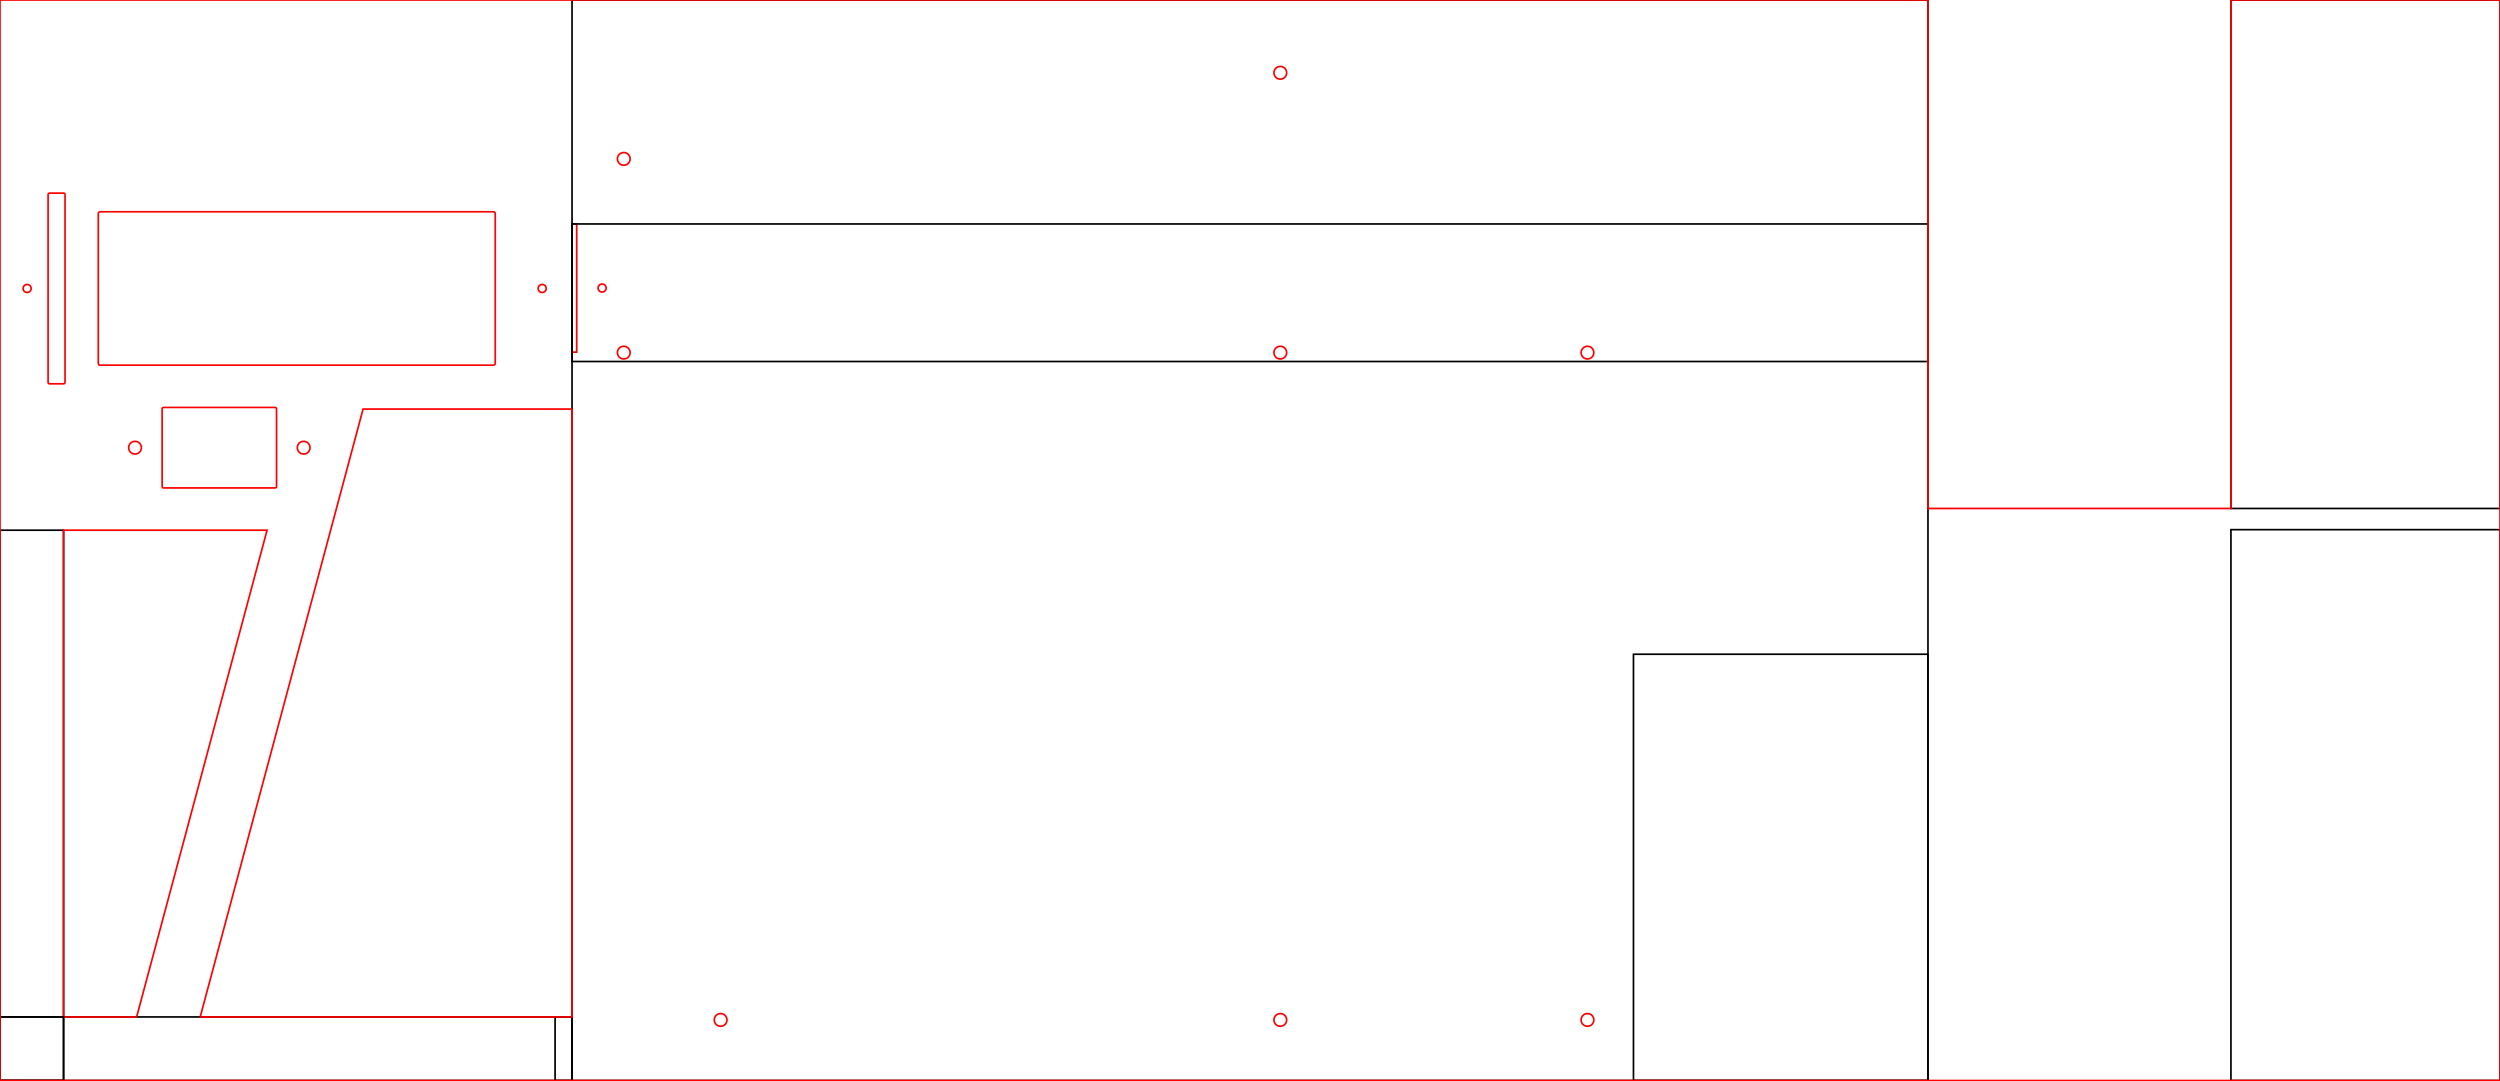
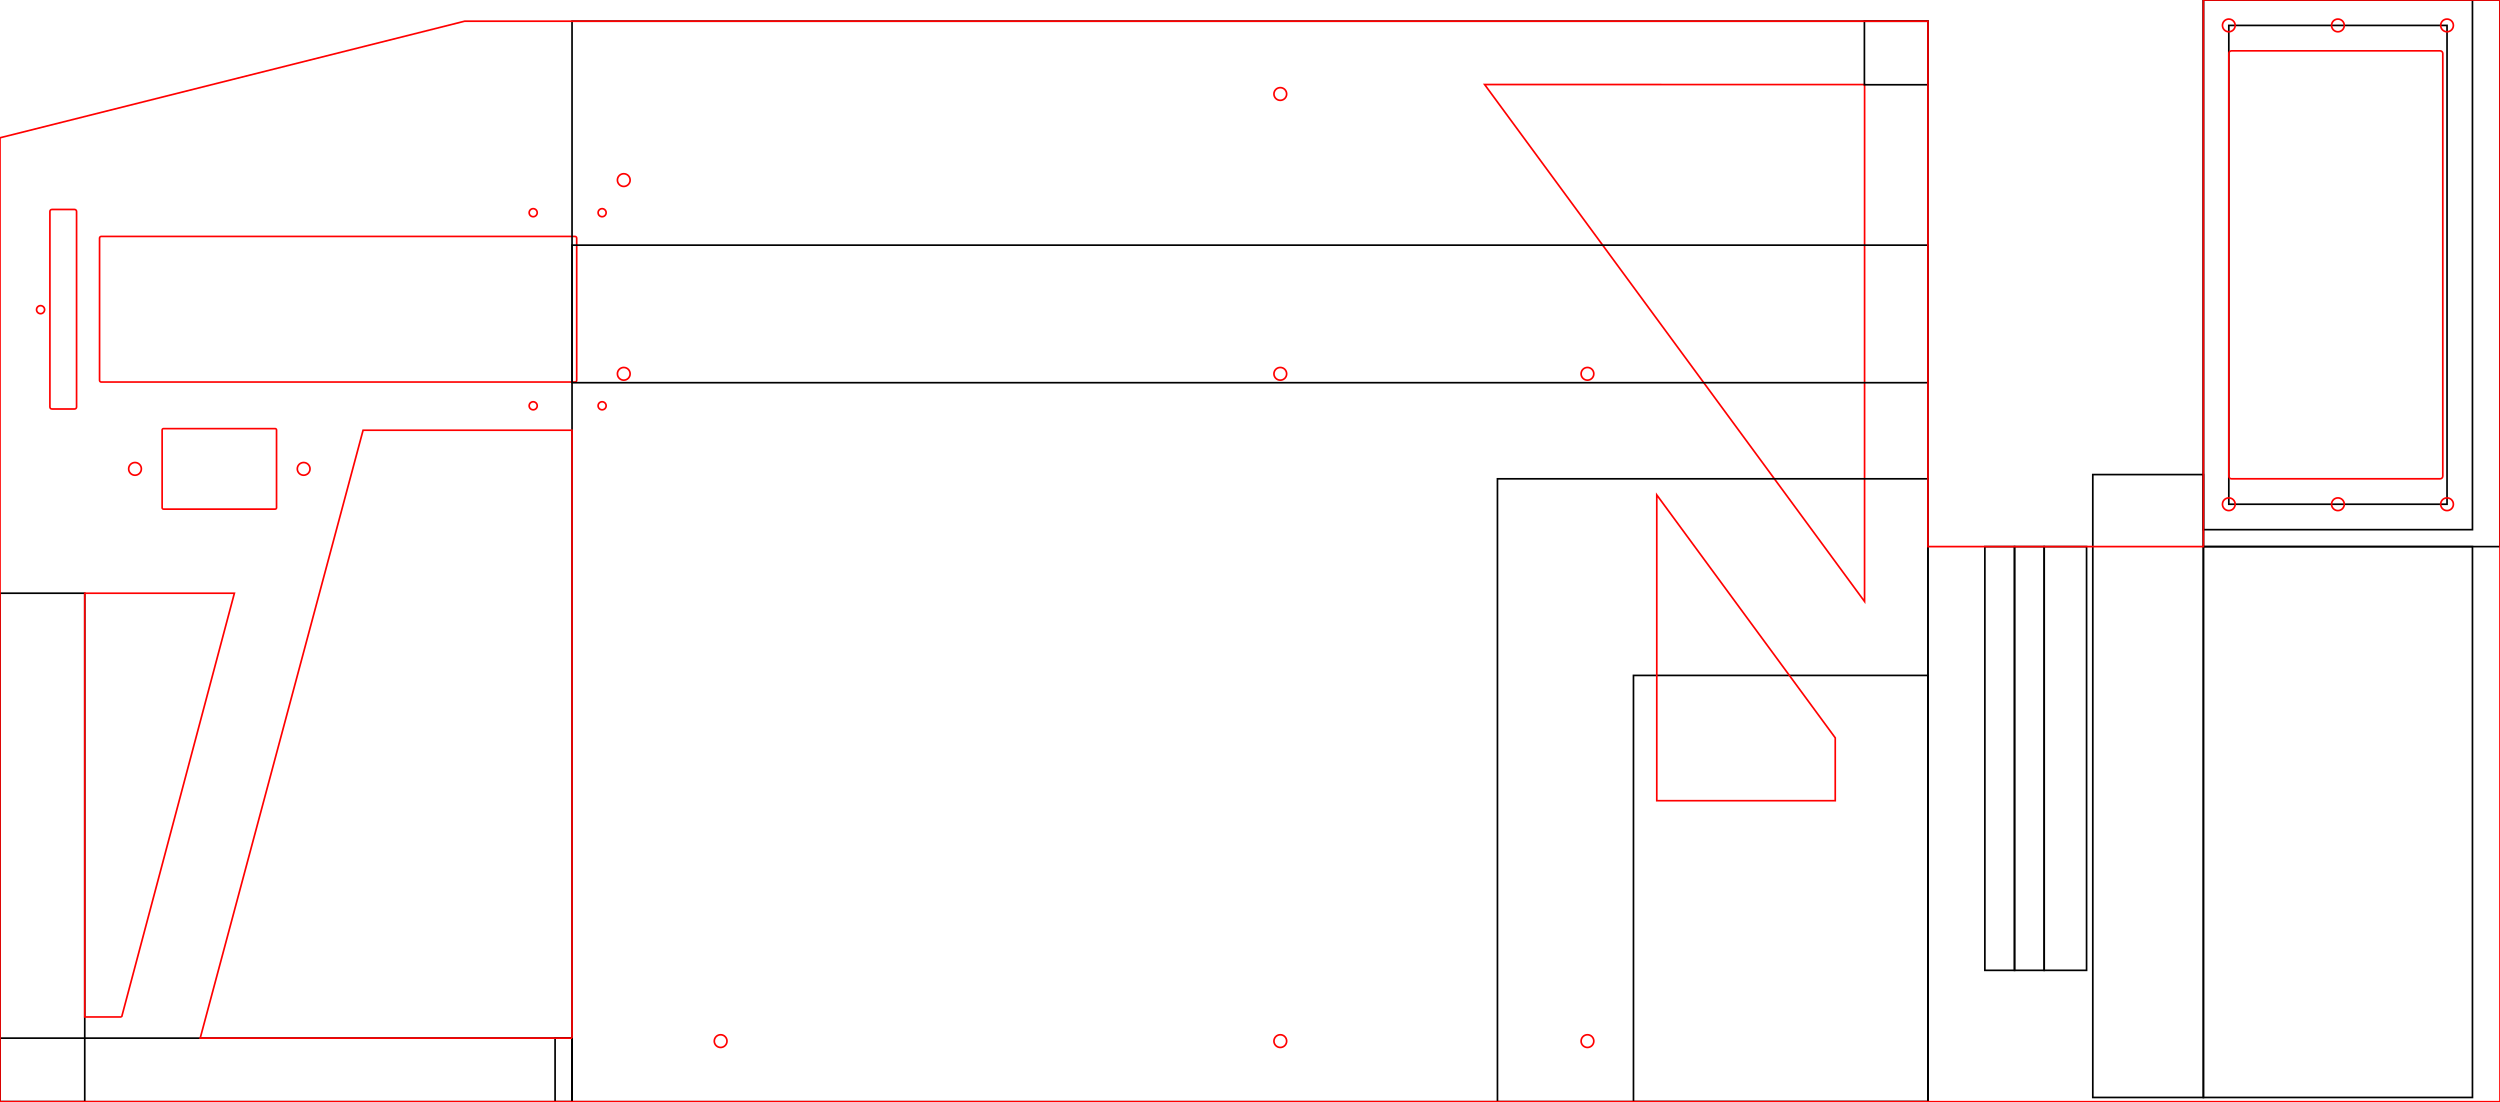
- <svg xmlns="http://www.w3.org/2000/svg" id="svg8" version="1.1" viewBox="0 0 590 255" height="255mm" width="590mm">
+ <svg xmlns="http://www.w3.org/2000/svg" width="590mm" height="260mm" viewBox="0 0 590 260" version="1.1" id="svg8">
  <defs id="defs2" />
  <g id="layer1">
-     <rect style="display:inline;fill:none;fill-opacity:0.314;stroke:#ff0000;stroke-width:0.4;stroke-linecap:square;stroke-linejoin:miter;stroke-miterlimit:4;stroke-dasharray:none;stroke-dashoffset:0;stroke-opacity:1;paint-order:fill markers stroke" id="rect853-3-35-0-8-4" width="3" height="3" x="-242.2" y="-171.57" ry="1.55" rx="1.55" transform="matrix(0,-1,-1,0,0,0)" />
-     <rect style="display:inline;fill:none;fill-opacity:0.314;stroke:#ff0000;stroke-width:0.4;stroke-linecap:square;stroke-linejoin:miter;stroke-miterlimit:4;stroke-dasharray:none;stroke-dashoffset:0;stroke-opacity:1;paint-order:fill markers stroke" id="rect853-3-35-0-8-4-1" width="3" height="3" x="-84.72" y="-148.71" ry="1.55" rx="1.55" transform="matrix(0,-1,-1,0,0,0)" />
-     <rect style="display:inline;fill:none;fill-opacity:0.314;stroke:#ff0000;stroke-width:0.4;stroke-linecap:square;stroke-linejoin:miter;stroke-miterlimit:4;stroke-dasharray:none;stroke-dashoffset:0;stroke-opacity:1;paint-order:fill markers stroke" id="rect853-3-35-0-8-4-12" width="3" height="3" x="-84.72" y="-303.65" ry="1.55" rx="1.55" transform="matrix(0,-1,-1,0,0,0)" />
-     <rect style="display:inline;fill:none;fill-opacity:0.314;stroke:#ff0000;stroke-width:0.4;stroke-linecap:square;stroke-linejoin:miter;stroke-miterlimit:4;stroke-dasharray:none;stroke-dashoffset:0;stroke-opacity:1;paint-order:fill markers stroke" id="rect853-3-35-0-8-4-9" width="3" height="3" x="-242.2" y="-303.65" ry="1.55" rx="1.55" transform="matrix(0,-1,-1,0,0,0)" />
-     <rect style="display:inline;fill:none;fill-opacity:0.314;stroke:#ff0000;stroke-width:0.4;stroke-linecap:square;stroke-linejoin:miter;stroke-miterlimit:4;stroke-dasharray:none;stroke-dashoffset:0;stroke-opacity:1;paint-order:fill markers stroke" id="rect853-3-35-0-8-4-9-0" width="3" height="3" x="-242.2" y="-376.14" ry="1.55" rx="1.55" transform="matrix(0,-1,-1,0,0,0)" />
-     <rect style="display:inline;fill:none;fill-opacity:0.314;stroke:#ff0000;stroke-width:0.4;stroke-linecap:square;stroke-linejoin:miter;stroke-miterlimit:4;stroke-dasharray:none;stroke-dashoffset:0;stroke-opacity:1;paint-order:fill markers stroke" id="rect853-3-35-0-8-4-1-9" width="3" height="3" x="-39" y="-148.71" ry="1.55" rx="1.55" transform="matrix(0,-1,-1,0,0,0)" />
-     <rect style="display:inline;fill:none;fill-opacity:0.314;stroke:#ff0000;stroke-width:0.4;stroke-linecap:square;stroke-linejoin:miter;stroke-miterlimit:4;stroke-dasharray:none;stroke-dashoffset:0;stroke-opacity:1;paint-order:fill markers stroke" id="rect853-3-35-0-8-4-12-7-3" width="3" height="3" x="-18.68" y="-303.65" ry="1.55" rx="1.55" transform="matrix(0,-1,-1,0,0,0)" />
-     <rect style="display:inline;fill:none;fill-opacity:0.314;stroke:#ff0000;stroke-width:0.4;stroke-linecap:square;stroke-linejoin:miter;stroke-miterlimit:4;stroke-dasharray:none;stroke-dashoffset:0;stroke-opacity:1;paint-order:fill markers stroke" id="rect853-3-35-0-8-4-12-71" width="3" height="3" x="-84.72" y="-376.14" ry="1.55" rx="1.55" transform="matrix(0,-1,-1,0,0,0)" />
-     <rect style="display:inline;fill:none;fill-opacity:0.314;stroke:#ff0000;stroke-width:0.4;stroke-linecap:square;stroke-linejoin:miter;stroke-miterlimit:4;stroke-dasharray:none;stroke-dashoffset:0;stroke-opacity:1;paint-order:fill markers stroke" id="rect853-3-35-0-8-4-9-5-2-1-0-2-0" width="1.9" height="1.9" x="-68.93" y="-143.05" ry="1.55" rx="1.55" transform="matrix(0,-1,-1,0,0,0)" />
-     <rect y="52.855" x="135" height="30.25" width="1.1" id="rect920" style="fill:none;stroke:#ff0000;stroke-width:0.4;stroke-miterlimit:4;stroke-dasharray:none;stroke-opacity:1" />
-     <rect style="fill:none;fill-rule:evenodd;stroke:#000000;stroke-width:0.4;stroke-miterlimit:4;stroke-dasharray:none;stroke-opacity:1" id="rect10-8" width="69.5" height="100.6" x="-455" y="-255" transform="scale(-1)" />
-     <rect style="fill:none;fill-rule:evenodd;stroke:#000000;stroke-width:0.4;stroke-miterlimit:4;stroke-dasharray:none;stroke-opacity:1" id="rect10-87" width="320" height="255" x="-455" y="-255" transform="scale(-1)" />
-     <rect transform="scale(-1)" y="-85.316" x="-455" height="32.461" width="320" id="rect10-8-7" style="fill:none;fill-rule:evenodd;stroke:#000000;stroke-width:0.4;stroke-miterlimit:4;stroke-dasharray:none;stroke-opacity:1" />
-     <rect transform="scale(-1)" y="-120" x="-590" height="120" width="63.5" id="rect10-8-8" style="fill:none;fill-rule:evenodd;stroke:#000000;stroke-width:0.4;stroke-miterlimit:4;stroke-dasharray:none;stroke-opacity:1" />
-     <rect style="fill:none;fill-rule:evenodd;stroke:#000000;stroke-width:0.4;stroke-miterlimit:4;stroke-dasharray:none;stroke-opacity:1" id="rect10-8-8-1" width="63.5" height="130" x="-590" y="-255" transform="scale(-1)" />
-     <rect style="fill:none;fill-rule:evenodd;stroke:#000000;stroke-width:0.4;stroke-miterlimit:4;stroke-dasharray:none;stroke-opacity:1" id="rect10-8-7-8" width="135" height="15" x="-135" y="-255" transform="scale(-1)" />
-     <rect transform="scale(-1)" y="-255" x="-15" height="129.872" width="15" id="rect10-8-7-8-8" style="fill:none;fill-rule:evenodd;stroke:#000000;stroke-width:0.4;stroke-miterlimit:4;stroke-dasharray:none;stroke-opacity:1" />
-     <rect style="display:inline;fill:none;fill-opacity:0.314;stroke:#ff0000;stroke-width:0.4;stroke-linecap:square;stroke-linejoin:miter;stroke-miterlimit:4;stroke-dasharray:none;stroke-dashoffset:0;stroke-opacity:1;paint-order:fill markers stroke" id="rect853-3-35-0-8-4-9-5-2-1-0-3-3-5-6-5-2" width="1.9" height="1.9" x="127" y="67.13" ry="1.55" rx="1.55" />
-     <rect transform="rotate(-90)" style="fill:none;fill-opacity:1;stroke:#ff0000;stroke-width:0.4;stroke-miterlimit:4;stroke-dasharray:none;stroke-dashoffset:0;stroke-opacity:1" id="rect1620-4" width="36.2" height="93.68" x="-86.18" y="23.194" rx="0.417" ry="0.417" />
-     <rect transform="rotate(-90)" style="fill:none;fill-opacity:1;stroke:#ff0000;stroke-width:0.4;stroke-miterlimit:4;stroke-dasharray:none;stroke-dashoffset:0;stroke-opacity:1" id="rect1620-4-5" width="45" height="4" x="-90.58" y="11.35" rx="0.319" ry="0.319" />
-     <g transform="translate(-4.233333,-1.561144)" id="g1199">
-       <path id="path1860" d="m 34.597,107.215 c 0,0.831 0.669,1.5 1.5,1.5 0.831,0 1.5,-0.669 1.5,-1.5 0,-0.831 -0.669,-1.5 -1.5,-1.5 -0.831,0 -1.5,0.669 -1.5,1.5 z" style="fill:none;stroke:#ff0000;stroke-width:0.4;stroke-linecap:butt;stroke-linejoin:miter;stroke-miterlimit:4;stroke-dasharray:none;stroke-opacity:1" />
-       <path id="path1858" d="m 74.397,107.215 c 0,0.831 0.669,1.5 1.5,1.5 0.831,0 1.5,-0.669 1.5,-1.5 0,-0.831 -0.669,-1.5 -1.5,-1.5 -0.831,0 -1.5,0.669 -1.5,1.5 z" style="fill:none;stroke:#ff0000;stroke-width:0.4;stroke-linecap:butt;stroke-linejoin:miter;stroke-miterlimit:4;stroke-dasharray:none;stroke-opacity:1" />
-       <path id="path1814" d="m 42.497,98.041 v 18.348 c 0,0.181 0.146,0.326 0.326,0.326 h 26.347 c 0.181,0 0.326,-0.146 0.326,-0.326 v -18.348 c 0,-0.181 -0.146,-0.326 -0.326,-0.326 H 42.823 c -0.181,0 -0.326,0.146 -0.326,0.326 z" style="fill:none;stroke:#ff0000;stroke-width:0.4;stroke-linecap:butt;stroke-linejoin:miter;stroke-miterlimit:4;stroke-dasharray:none;stroke-opacity:1" />
+     <path id="path1016" d="m 440.044,19.958 -89.675,-0.009 89.666,122.008 z" style="fill:none;stroke:#ff0000;stroke-width:0.4;stroke-linecap:butt;stroke-linejoin:miter;stroke-miterlimit:4;stroke-dasharray:none;stroke-opacity:1" />
+     <rect transform="scale(-1)" y="-129" x="-590" height="129" width="70" id="rect10-8-8-4" style="fill:none;fill-rule:evenodd;stroke:#000000;stroke-width:0.4;stroke-miterlimit:4;stroke-dasharray:none;stroke-opacity:1" />
+     <rect transform="matrix(0,-1,-1,0,0,0)" rx="1.55" ry="1.55" y="-171.57" x="-247.2" height="3" width="3" id="rect853-3-35-0-8-4" style="display:inline;fill:none;fill-opacity:0.314;stroke:#ff0000;stroke-width:0.4;stroke-linecap:square;stroke-linejoin:miter;stroke-miterlimit:4;stroke-dasharray:none;stroke-dashoffset:0;stroke-opacity:1;paint-order:fill markers stroke" />
+     <rect transform="matrix(0,-1,-1,0,0,0)" rx="1.55" ry="1.55" y="-148.71" x="-89.72" height="3" width="3" id="rect853-3-35-0-8-4-1" style="display:inline;fill:none;fill-opacity:0.314;stroke:#ff0000;stroke-width:0.4;stroke-linecap:square;stroke-linejoin:miter;stroke-miterlimit:4;stroke-dasharray:none;stroke-dashoffset:0;stroke-opacity:1;paint-order:fill markers stroke" />
+     <rect transform="matrix(0,-1,-1,0,0,0)" rx="1.55" ry="1.55" y="-303.65" x="-89.72" height="3" width="3" id="rect853-3-35-0-8-4-12" style="display:inline;fill:none;fill-opacity:0.314;stroke:#ff0000;stroke-width:0.4;stroke-linecap:square;stroke-linejoin:miter;stroke-miterlimit:4;stroke-dasharray:none;stroke-dashoffset:0;stroke-opacity:1;paint-order:fill markers stroke" />
+     <rect transform="matrix(0,-1,-1,0,0,0)" rx="1.55" ry="1.55" y="-303.65" x="-247.2" height="3" width="3" id="rect853-3-35-0-8-4-9" style="display:inline;fill:none;fill-opacity:0.314;stroke:#ff0000;stroke-width:0.4;stroke-linecap:square;stroke-linejoin:miter;stroke-miterlimit:4;stroke-dasharray:none;stroke-dashoffset:0;stroke-opacity:1;paint-order:fill markers stroke" />
+     <rect transform="matrix(0,-1,-1,0,0,0)" rx="1.55" ry="1.55" y="-376.14" x="-247.2" height="3" width="3" id="rect853-3-35-0-8-4-9-0" style="display:inline;fill:none;fill-opacity:0.314;stroke:#ff0000;stroke-width:0.4;stroke-linecap:square;stroke-linejoin:miter;stroke-miterlimit:4;stroke-dasharray:none;stroke-dashoffset:0;stroke-opacity:1;paint-order:fill markers stroke" />
+     <rect transform="matrix(0,-1,-1,0,0,0)" rx="1.55" ry="1.55" y="-148.71" x="-44" height="3" width="3" id="rect853-3-35-0-8-4-1-9" style="display:inline;fill:none;fill-opacity:0.314;stroke:#ff0000;stroke-width:0.4;stroke-linecap:square;stroke-linejoin:miter;stroke-miterlimit:4;stroke-dasharray:none;stroke-dashoffset:0;stroke-opacity:1;paint-order:fill markers stroke" />
+     <rect transform="matrix(0,-1,-1,0,0,0)" rx="1.55" ry="1.55" y="-303.65" x="-23.68" height="3" width="3" id="rect853-3-35-0-8-4-12-7-3" style="display:inline;fill:none;fill-opacity:0.314;stroke:#ff0000;stroke-width:0.4;stroke-linecap:square;stroke-linejoin:miter;stroke-miterlimit:4;stroke-dasharray:none;stroke-dashoffset:0;stroke-opacity:1;paint-order:fill markers stroke" />
+     <rect transform="matrix(0,-1,-1,0,0,0)" rx="1.55" ry="1.55" y="-376.14" x="-89.72" height="3" width="3" id="rect853-3-35-0-8-4-12-71" style="display:inline;fill:none;fill-opacity:0.314;stroke:#ff0000;stroke-width:0.4;stroke-linecap:square;stroke-linejoin:miter;stroke-miterlimit:4;stroke-dasharray:none;stroke-dashoffset:0;stroke-opacity:1;paint-order:fill markers stroke" />
+     <rect ry="0.399" style="fill:none;stroke:#ff0000;stroke-width:0.4;stroke-miterlimit:4;stroke-dasharray:none;stroke-opacity:1" id="rect920" width="112.605" height="34.366" x="23.495" y="55.797" />
+     <rect transform="scale(-1)" y="-260" x="-455" height="100.6" width="69.5" id="rect10-8" style="fill:none;fill-rule:evenodd;stroke:#000000;stroke-width:0.4;stroke-miterlimit:4;stroke-dasharray:none;stroke-opacity:1" />
+     <rect transform="scale(-1)" y="-260" x="-455" height="255" width="320" id="rect10-87" style="fill:none;fill-rule:evenodd;stroke:#000000;stroke-width:0.4;stroke-miterlimit:4;stroke-dasharray:none;stroke-opacity:1" />
+     <rect style="fill:none;fill-rule:evenodd;stroke:#000000;stroke-width:0.4;stroke-miterlimit:4;stroke-dasharray:none;stroke-opacity:1" id="rect10-8-7" width="320" height="32.461" x="-455" y="-90.316" transform="scale(-1)" />
+     <rect style="fill:none;fill-rule:evenodd;stroke:#000000;stroke-width:0.4;stroke-miterlimit:4;stroke-dasharray:none;stroke-opacity:1" id="rect10-8-8" width="63.5" height="125" x="-583.5" y="-125" transform="scale(-1)" />
+     <rect transform="scale(-1)" y="-259" x="-583.5" height="130" width="63.5" id="rect10-8-8-1" style="fill:none;fill-rule:evenodd;stroke:#000000;stroke-width:0.4;stroke-miterlimit:4;stroke-dasharray:none;stroke-opacity:1" />
+     <rect transform="scale(-1)" y="-260" x="-135" height="15" width="135" id="rect10-8-7-8" style="fill:none;fill-rule:evenodd;stroke:#000000;stroke-width:0.4;stroke-miterlimit:4;stroke-dasharray:none;stroke-opacity:1" />
+     <rect style="fill:none;fill-rule:evenodd;stroke:#000000;stroke-width:0.4;stroke-miterlimit:4;stroke-dasharray:none;stroke-opacity:1" id="rect10-8-7-8-8" width="20" height="120" x="-20" y="-260" transform="scale(-1)" />
+     <g id="g1199" transform="translate(-4.233333,3.438856)">
+       <path style="fill:none;stroke:#ff0000;stroke-width:0.4;stroke-linecap:butt;stroke-linejoin:miter;stroke-miterlimit:4;stroke-dasharray:none;stroke-opacity:1" d="m 34.597,107.215 c 0,0.831 0.669,1.5 1.5,1.5 0.831,0 1.5,-0.669 1.5,-1.5 0,-0.831 -0.669,-1.5 -1.5,-1.5 -0.831,0 -1.5,0.669 -1.5,1.5 z" id="path1860" />
+       <path style="fill:none;stroke:#ff0000;stroke-width:0.4;stroke-linecap:butt;stroke-linejoin:miter;stroke-miterlimit:4;stroke-dasharray:none;stroke-opacity:1" d="m 74.397,107.215 c 0,0.831 0.669,1.5 1.5,1.5 0.831,0 1.5,-0.669 1.5,-1.5 0,-0.831 -0.669,-1.5 -1.5,-1.5 -0.831,0 -1.5,0.669 -1.5,1.5 z" id="path1858" />
+       <path style="fill:none;stroke:#ff0000;stroke-width:0.4;stroke-linecap:butt;stroke-linejoin:miter;stroke-miterlimit:4;stroke-dasharray:none;stroke-opacity:1" d="m 42.497,98.041 v 18.348 c 0,0.181 0.146,0.326 0.326,0.326 h 26.347 c 0.181,0 0.326,-0.146 0.326,-0.326 v -18.348 c 0,-0.181 -0.146,-0.326 -0.326,-0.326 H 42.823 c -0.181,0 -0.326,0.146 -0.326,0.326 z" id="path1814" />
    </g>
-     <rect rx="1.55" ry="1.55" y="67.13" x="5.45" height="1.9" width="1.9" id="rect1014-0-3" style="display:inline;fill:none;fill-opacity:0.314;stroke:#ff0000;stroke-width:0.4;stroke-linecap:square;stroke-linejoin:miter;stroke-miterlimit:4;stroke-dasharray:none;stroke-dashoffset:0;stroke-opacity:1;paint-order:fill markers stroke" />
-     <rect transform="scale(-1)" y="-255" x="-135" height="15" width="4" id="rect10-8-7-8-6" style="fill:none;fill-rule:evenodd;stroke:#000000;stroke-width:0.4;stroke-miterlimit:4;stroke-dasharray:none;stroke-opacity:1" />
-     <path id="path1143" d="M 135,96.538 H 85.687 L 47.246,240" style="fill:none;stroke:#ff0000;stroke-width:0.4;stroke-linecap:butt;stroke-linejoin:miter;stroke-opacity:1;stroke-miterlimit:4;stroke-dasharray:none" />
-     <path id="path1177" d="m 32.246,240 -17.246,2e-5 3.3e-5,-114.872 h 48.026 L 32.246,240" style="fill:none;stroke:#ff0000;stroke-width:0.4;stroke-linecap:butt;stroke-linejoin:miter;stroke-miterlimit:4;stroke-dasharray:none;stroke-opacity:1" />
-     <path id="path1179" d="M 135,96.538 V 240 H 47.246" style="fill:none;stroke:#ff0000;stroke-width:0.4;stroke-linecap:butt;stroke-linejoin:miter;stroke-opacity:1;stroke-miterlimit:4;stroke-dasharray:none" />
-     <rect style="fill:none;fill-rule:evenodd;stroke:#000000;stroke-width:0.4;stroke-miterlimit:4;stroke-dasharray:none;stroke-opacity:1" id="rect10-8-7-8-8-5" width="15" height="15" x="-15" y="-255" transform="scale(-1)" />
-     <path id="path1021" d="M 590,255 H 0 V 0 L 455,-1.5258789e-5 455,120 l 71.5,2e-5 V 0 H 590 Z" style="fill:none;stroke:#ff0000;stroke-width:0.4;stroke-linecap:butt;stroke-linejoin:miter;stroke-miterlimit:4;stroke-dasharray:none;stroke-opacity:1" />
+     <rect style="display:inline;fill:none;fill-opacity:0.314;stroke:#ff0000;stroke-width:0.4;stroke-linecap:square;stroke-linejoin:miter;stroke-miterlimit:4;stroke-dasharray:none;stroke-dashoffset:0;stroke-opacity:1;paint-order:fill markers stroke" id="rect1014-0-3" width="1.9" height="1.9" x="8.625" y="72.13" ry="1.55" rx="1.55" />
+     <rect style="fill:none;fill-rule:evenodd;stroke:#000000;stroke-width:0.4;stroke-miterlimit:4;stroke-dasharray:none;stroke-opacity:1" id="rect10-8-7-8-6" width="4" height="15" x="-135" y="-260" transform="scale(-1)" />
+     <g style="opacity:0.997" id="g1286">
+       <rect style="display:inline;fill:none;fill-opacity:0.314;stroke:#ff0000;stroke-width:0.4;stroke-linecap:square;stroke-linejoin:miter;stroke-miterlimit:4;stroke-dasharray:none;stroke-dashoffset:0;stroke-opacity:1;paint-order:fill markers stroke" id="rect853-3-35-0-8-4-9-5-2-1-0-3-3-5-6-5-2" width="1.9" height="1.9" x="124.883" y="49.246" ry="1.55" rx="1.55" />
+       <rect rx="1.55" ry="1.55" y="94.814" x="124.883" height="1.9" width="1.9" id="rect853-3-35-0-8-4-9-5-2-1-0-3-3-5-6-5-2-5" style="display:inline;fill:none;fill-opacity:0.314;stroke:#ff0000;stroke-width:0.4;stroke-linecap:square;stroke-linejoin:miter;stroke-miterlimit:4;stroke-dasharray:none;stroke-dashoffset:0;stroke-opacity:1;paint-order:fill markers stroke" />
+     </g>
+     <rect ry="0.468" y="49.436" x="11.778" height="47.088" width="6.292" id="rect920-2" style="fill:none;stroke:#ff0000;stroke-width:0.4;stroke-miterlimit:4;stroke-dasharray:none;stroke-opacity:1" />
+     <rect style="fill:none;fill-rule:evenodd;stroke:#000000;stroke-width:0.4;stroke-miterlimit:4;stroke-dasharray:none;stroke-opacity:1" id="rect10-8-9" width="7" height="100" x="-482.429" y="-229" transform="scale(-1)" />
+     <rect transform="scale(-1)" y="-229" x="-475.429" height="100" width="7" id="rect10-8-9-8" style="fill:none;fill-rule:evenodd;stroke:#000000;stroke-width:0.4;stroke-miterlimit:4;stroke-dasharray:none;stroke-opacity:1" />
+     <rect transform="scale(-1)" y="-229" x="-492.429" height="100" width="10" id="rect10-8-9-2" style="fill:none;fill-rule:evenodd;stroke:#000000;stroke-width:0.4;stroke-miterlimit:4;stroke-dasharray:none;stroke-opacity:1" />
+     <rect style="fill:none;fill-rule:evenodd;stroke:#000000;stroke-width:0.4;stroke-miterlimit:4;stroke-dasharray:none;stroke-opacity:1" id="rect10-8-9-2-7" width="26.1" height="147" x="-520" y="-259" transform="scale(-1)" />
+     <rect style="fill:none;fill-rule:evenodd;stroke:#000000;stroke-width:0.4;stroke-miterlimit:4;stroke-dasharray:none;stroke-opacity:1" id="rect10-8-7-8-8-5-9" width="15" height="15" x="-455" y="-20" transform="scale(-1)" />
+     <path id="path995" d="M 135,245 H 47.246 L 85.687,101.538 H 135 V 245" style="fill:none;stroke:#ff0000;stroke-width:0.4;stroke-linecap:butt;stroke-linejoin:miter;stroke-miterlimit:4;stroke-dasharray:none;stroke-opacity:1" />
+     <rect transform="scale(-1)" y="-260" x="-455" height="147" width="101.6" id="rect10-8-9-2-7-5" style="fill:none;fill-rule:evenodd;stroke:#000000;stroke-width:0.4;stroke-miterlimit:4;stroke-dasharray:none;stroke-opacity:1" />
+     <path id="path1044" d="m 433.119,174.133 -42.119,-57.326 v 72.154 h 42.118 z" style="fill:none;stroke:#ff0000;stroke-width:0.4;stroke-linecap:butt;stroke-linejoin:miter;stroke-miterlimit:4;stroke-dasharray:none;stroke-opacity:1" />
+     <path id="path999" d="M 28.712,240 H 20 V 140 l 35.314,2e-5 L 28.712,240" style="fill:none;stroke:#ff0000;stroke-width:0.4;stroke-linecap:butt;stroke-linejoin:miter;stroke-miterlimit:4;stroke-dasharray:none;stroke-opacity:1" />
+     <rect transform="scale(-1)" y="-119" x="-577.5" height="113" width="51.5" id="rect10-8-8-8" style="fill:none;fill-rule:evenodd;stroke:#000000;stroke-width:0.4;stroke-miterlimit:4;stroke-dasharray:none;stroke-opacity:1" />
+     <rect style="display:inline;fill:none;fill-opacity:0.314;stroke:#ff0000;stroke-width:0.4;stroke-linecap:square;stroke-linejoin:miter;stroke-miterlimit:4;stroke-dasharray:none;stroke-dashoffset:0;stroke-opacity:1;paint-order:fill markers stroke" id="rect853-3-35-0-8-4-12-71-9" width="3" height="3" x="-7.5" y="-527.5" ry="1.55" rx="1.55" transform="matrix(0,-1,-1,0,0,0)" />
+     <rect transform="matrix(0,-1,-1,0,0,0)" rx="1.55" ry="1.55" y="-579" x="-7.5" height="3" width="3" id="rect853-3-35-0-8-4-12-71-9-1" style="display:inline;fill:none;fill-opacity:0.314;stroke:#ff0000;stroke-width:0.4;stroke-linecap:square;stroke-linejoin:miter;stroke-miterlimit:4;stroke-dasharray:none;stroke-dashoffset:0;stroke-opacity:1;paint-order:fill markers stroke" />
+     <rect transform="matrix(0,-1,-1,0,0,0)" rx="1.55" ry="1.55" y="-579" x="-120.5" height="3" width="3" id="rect853-3-35-0-8-4-12-71-9-19" style="display:inline;fill:none;fill-opacity:0.314;stroke:#ff0000;stroke-width:0.4;stroke-linecap:square;stroke-linejoin:miter;stroke-miterlimit:4;stroke-dasharray:none;stroke-dashoffset:0;stroke-opacity:1;paint-order:fill markers stroke" />
+     <rect transform="matrix(0,-1,-1,0,0,0)" rx="1.55" ry="1.55" y="-527.5" x="-120.5" height="3" width="3" id="rect853-3-35-0-8-4-12-71-9-2" style="display:inline;fill:none;fill-opacity:0.314;stroke:#ff0000;stroke-width:0.4;stroke-linecap:square;stroke-linejoin:miter;stroke-miterlimit:4;stroke-dasharray:none;stroke-dashoffset:0;stroke-opacity:1;paint-order:fill markers stroke" />
+     <rect transform="matrix(0,-1,-1,0,0,0)" rx="1.55" ry="1.55" y="-553.25" x="-120.5" height="3" width="3" id="rect853-3-35-0-8-4-12-71-9-5" style="display:inline;fill:none;fill-opacity:0.314;stroke:#ff0000;stroke-width:0.4;stroke-linecap:square;stroke-linejoin:miter;stroke-miterlimit:4;stroke-dasharray:none;stroke-dashoffset:0;stroke-opacity:1;paint-order:fill markers stroke" />
+     <rect transform="matrix(0,-1,-1,0,0,0)" rx="1.55" ry="1.55" y="-553.25" x="-7.5" height="3" width="3" id="rect853-3-35-0-8-4-12-71-9-12" style="display:inline;fill:none;fill-opacity:0.314;stroke:#ff0000;stroke-width:0.4;stroke-linecap:square;stroke-linejoin:miter;stroke-miterlimit:4;stroke-dasharray:none;stroke-dashoffset:0;stroke-opacity:1;paint-order:fill markers stroke" />
+     <path style="fill:none;stroke:#ff0000;stroke-width:0.4;stroke-linecap:butt;stroke-linejoin:miter;stroke-miterlimit:4;stroke-dasharray:none;stroke-opacity:1" d="M 590,260 H 0 V 32.517 L 109.672,5 455,5 455,129 l 65,2e-5 V 0 h 70 z" id="path1021" />
+     <rect rx="0.626" ry="0.626" style="fill:none;fill-rule:evenodd;stroke:#ff0000;stroke-width:0.4;stroke-miterlimit:4;stroke-dasharray:none;stroke-opacity:1" id="rect10-8-8-82-2" width="50.5" height="101" x="-576.5" y="-113" transform="scale(-1)" />
+     <g transform="translate(2.532281,-24.91584)" style="opacity:0.997" id="g1282">
+       <rect rx="1.55" ry="1.55" y="74.162" x="138.618" height="1.9" width="1.9" id="rect853-3-35-0-8-4-9-5-2-1-0-3-3-5-6-5-2-2" style="display:inline;fill:none;fill-opacity:0.314;stroke:#ff0000;stroke-width:0.4;stroke-linecap:square;stroke-linejoin:miter;stroke-miterlimit:4;stroke-dasharray:none;stroke-dashoffset:0;stroke-opacity:1;paint-order:fill markers stroke" />
+       <rect style="display:inline;fill:none;fill-opacity:0.314;stroke:#ff0000;stroke-width:0.4;stroke-linecap:square;stroke-linejoin:miter;stroke-miterlimit:4;stroke-dasharray:none;stroke-dashoffset:0;stroke-opacity:1;paint-order:fill markers stroke" id="rect853-3-35-0-8-4-9-5-2-1-0-3-3-5-6-5-2-5-3" width="1.9" height="1.9" x="138.618" y="119.729" ry="1.55" rx="1.55" />
+     </g>
  </g>
</svg>
